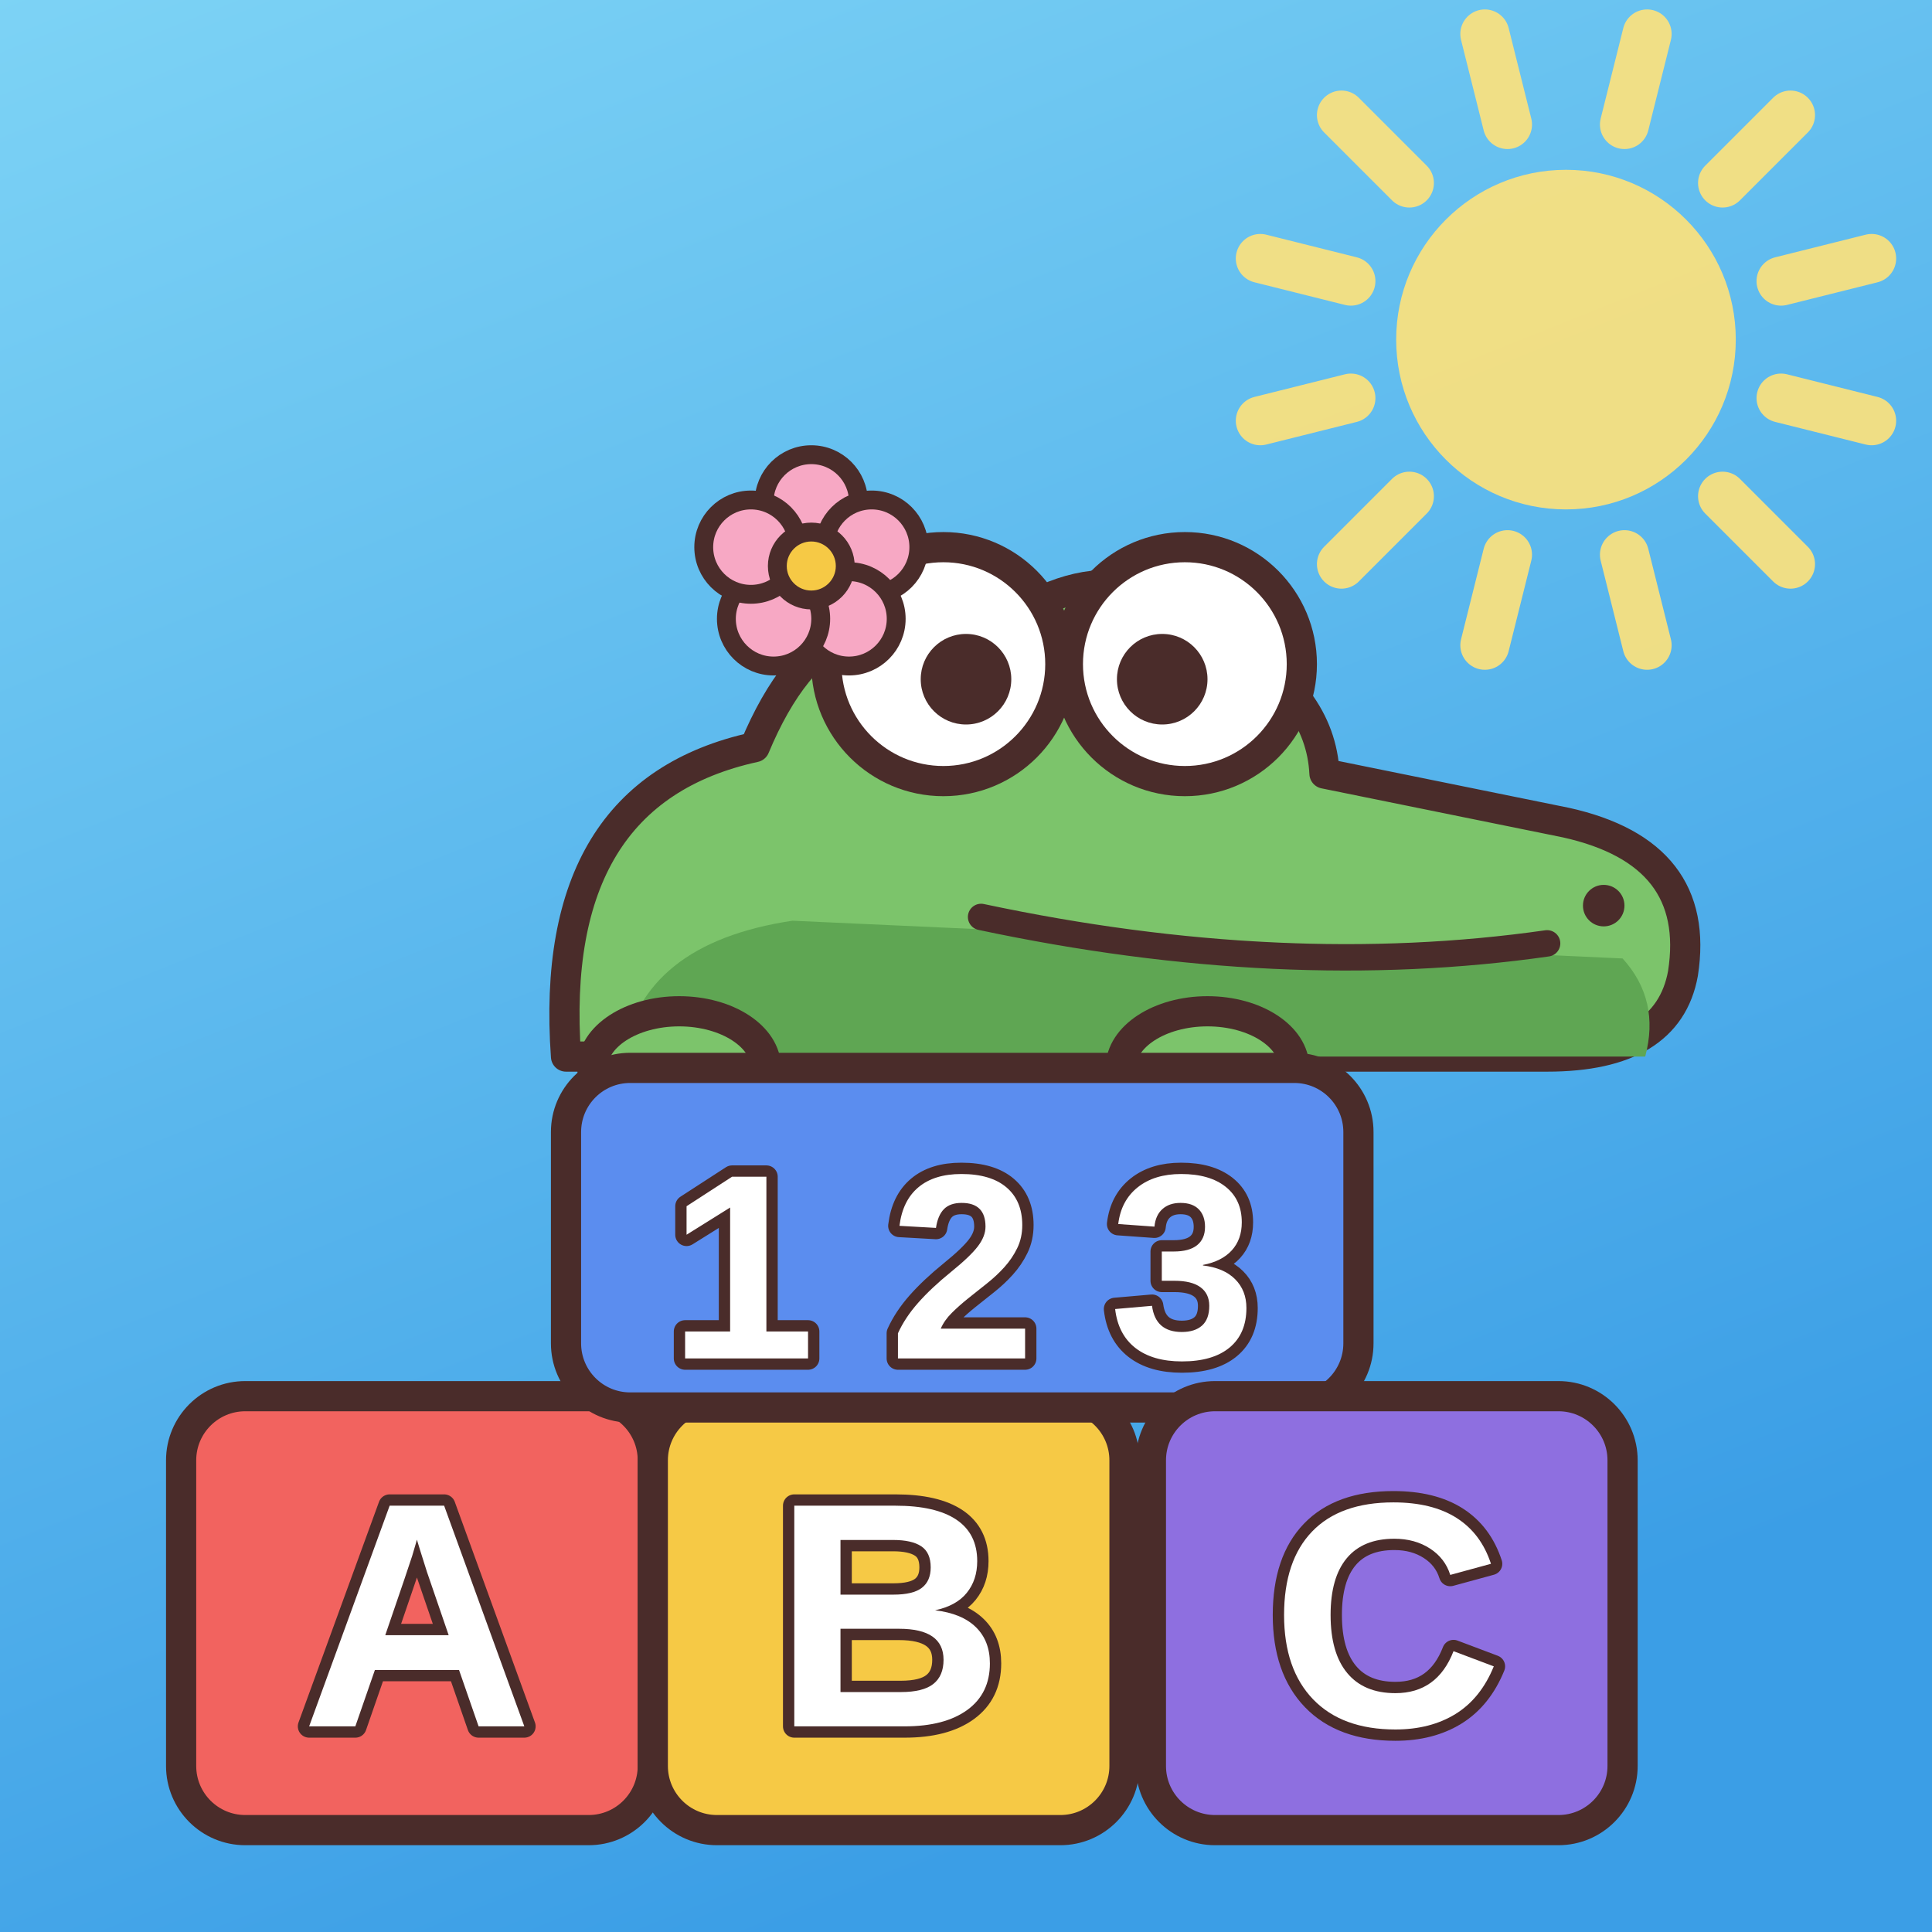
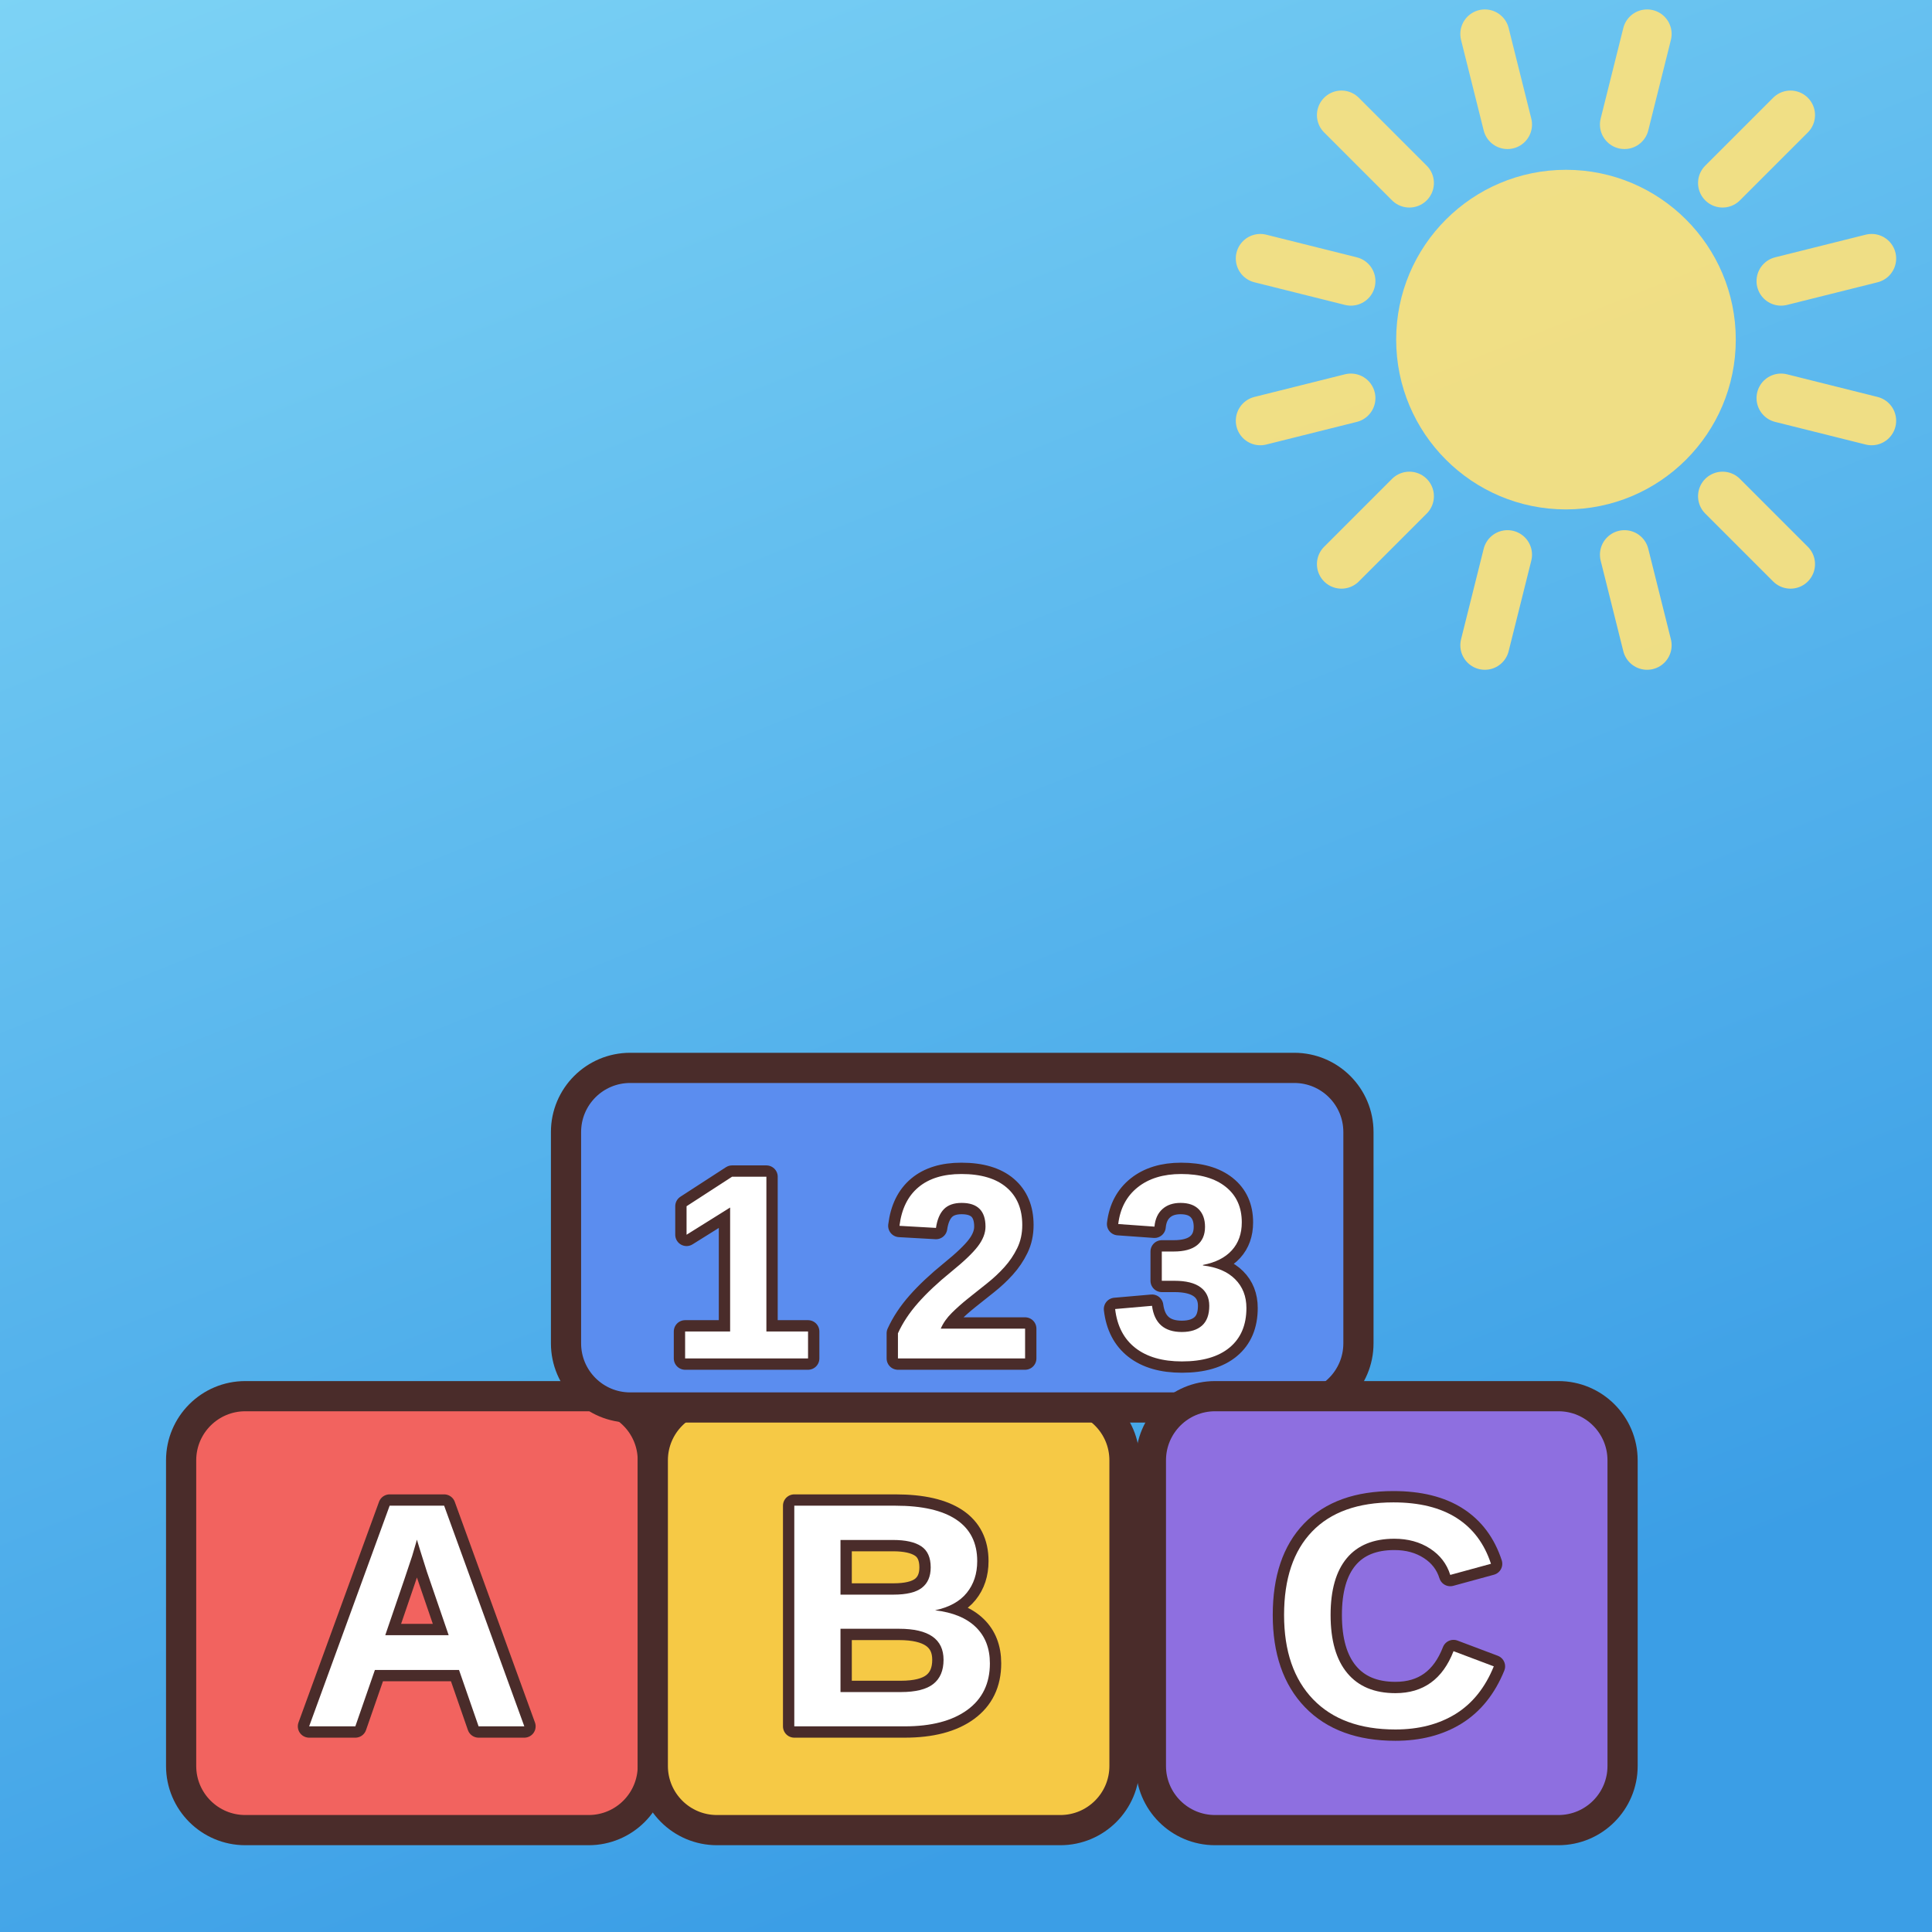
<svg xmlns="http://www.w3.org/2000/svg" viewBox="0 0 1024 1024">
  <defs>
    <linearGradient id="bg" x1="0" y1="0" x2="0.4" y2="1">
      <stop offset="0" stop-color="#7DD3F5" />
      <stop offset="1" stop-color="#3B9EE6" />
    </linearGradient>
  </defs>
  <rect width="1024" height="1024" fill="url(#bg)" />
  <g stroke="#FFE27A" stroke-width="26" stroke-linecap="round" stroke-opacity=".9">
    <line x1="944" y1="211" x2="992" y2="223" />
    <line x1="913" y1="263" x2="949" y2="299" />
    <line x1="861" y1="294" x2="873" y2="342" />
    <line x1="799" y1="294" x2="787" y2="342" />
    <line x1="747" y1="263" x2="711" y2="299" />
    <line x1="716" y1="211" x2="668" y2="223" />
    <line x1="716" y1="149" x2="668" y2="137" />
    <line x1="747" y1="97" x2="711" y2="61" />
    <line x1="799" y1="66" x2="787" y2="18" />
    <line x1="861" y1="66" x2="873" y2="18" />
    <line x1="913" y1="97" x2="949" y2="61" />
    <line x1="944" y1="149" x2="992" y2="137" />
  </g>
  <circle cx="830" cy="180" r="90" fill="#FFE27A" fill-opacity=".9" />
+   <g id="coco" />
  <g stroke="#4A2C2A" stroke-width="16" stroke-linejoin="round" stroke-linecap="round">
-     <path d="M300 560 Q290 420 400 396 Q440 300 520 340 Q590 280 650 340 Q700 368 702 410 L830 436 Q902 452 892 516 Q884 560 820 560Z" fill="#7CC46B" />
-     <path d="M330 560 Q340 500 420 488 L860 508 Q880 530 872 560Z" fill="#5FA653" stroke="none" />
-     <circle cx="500" cy="352" r="62" fill="#fff" />
-     <circle cx="628" cy="352" r="62" fill="#fff" />
-     <ellipse cx="360" cy="566" rx="46" ry="30" fill="#7CC46B" />
-     <ellipse cx="640" cy="566" rx="46" ry="30" fill="#7CC46B" />
    <rect x="96" y="740" width="250" height="230" rx="34" fill="#F2635F" />
    <rect x="346" y="740" width="250" height="230" rx="34" fill="#F6C945" />
    <rect x="300" y="566" width="420" height="180" rx="34" fill="#5B8DEF" stroke="none" />
    <rect x="300" y="566" width="420" height="180" rx="34" fill="none" />
    <rect x="610" y="740" width="250" height="230" rx="34" fill="#8E6FE0" />
-   </g>
-   <g fill="#4A2C2A">
-     <circle cx="512" cy="360" r="24" />
-     <circle cx="616" cy="360" r="24" />
-     <circle cx="850" cy="480" r="11" />
-   </g>
-   <path d="M520 486 Q680 520 820 500" fill="none" stroke="#4A2C2A" stroke-width="14" stroke-linecap="round" />
-   <g transform="translate(430 300)" stroke="#4A2C2A" stroke-width="10">
-     <g fill="#F7A8C4">
-       <circle cx="0" cy="-34" r="25" />
-       <circle cx="32" cy="-10" r="25" />
-       <circle cx="20" cy="28" r="25" />
-       <circle cx="-20" cy="28" r="25" />
-       <circle cx="-32" cy="-10" r="25" />
-     </g>
-     <circle r="18" fill="#F6C945" />
  </g>
  <g font-family="Arial Rounded MT Bold, Nunito, Arial, sans-serif" font-weight="900" font-size="170" text-anchor="middle" fill="#fff" stroke="#4A2C2A" stroke-width="12" paint-order="stroke" stroke-linejoin="round">
    <text x="221" y="915">A</text>
    <text x="471" y="915">B</text>
    <text x="735" y="915">C</text>
    <text x="510" y="720" font-size="140">1 2 3</text>
  </g>
</svg>
